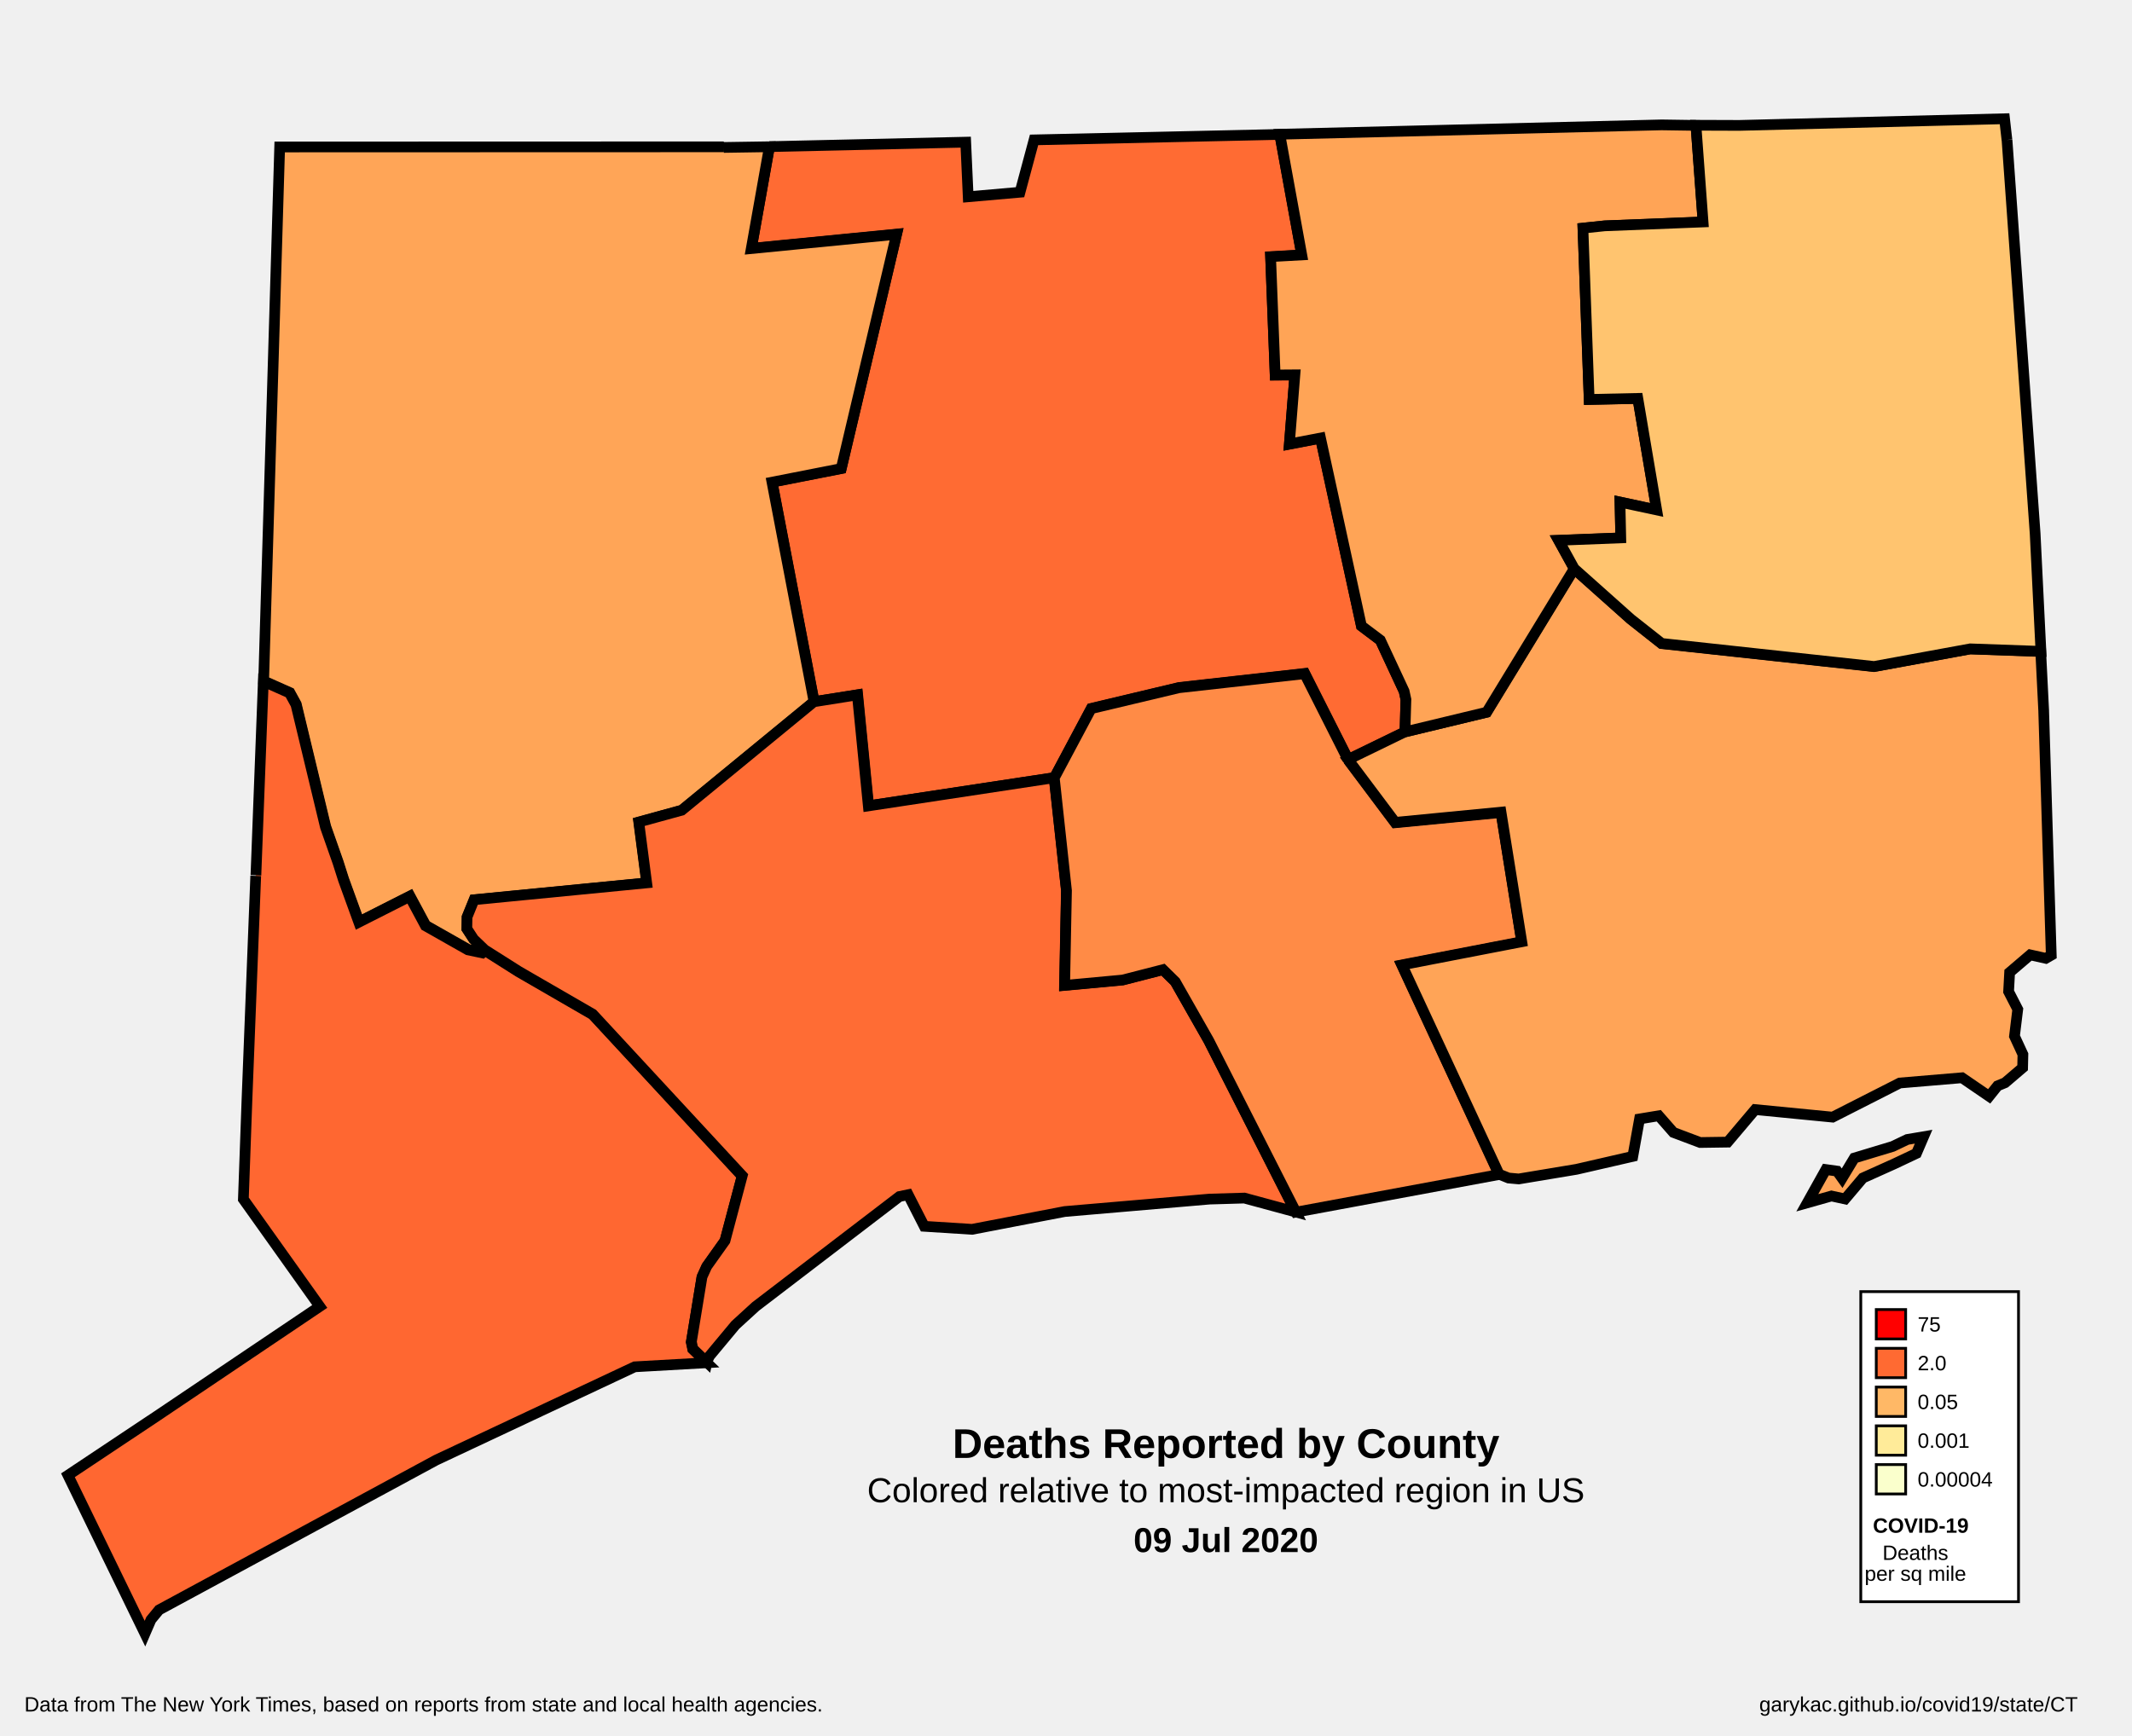
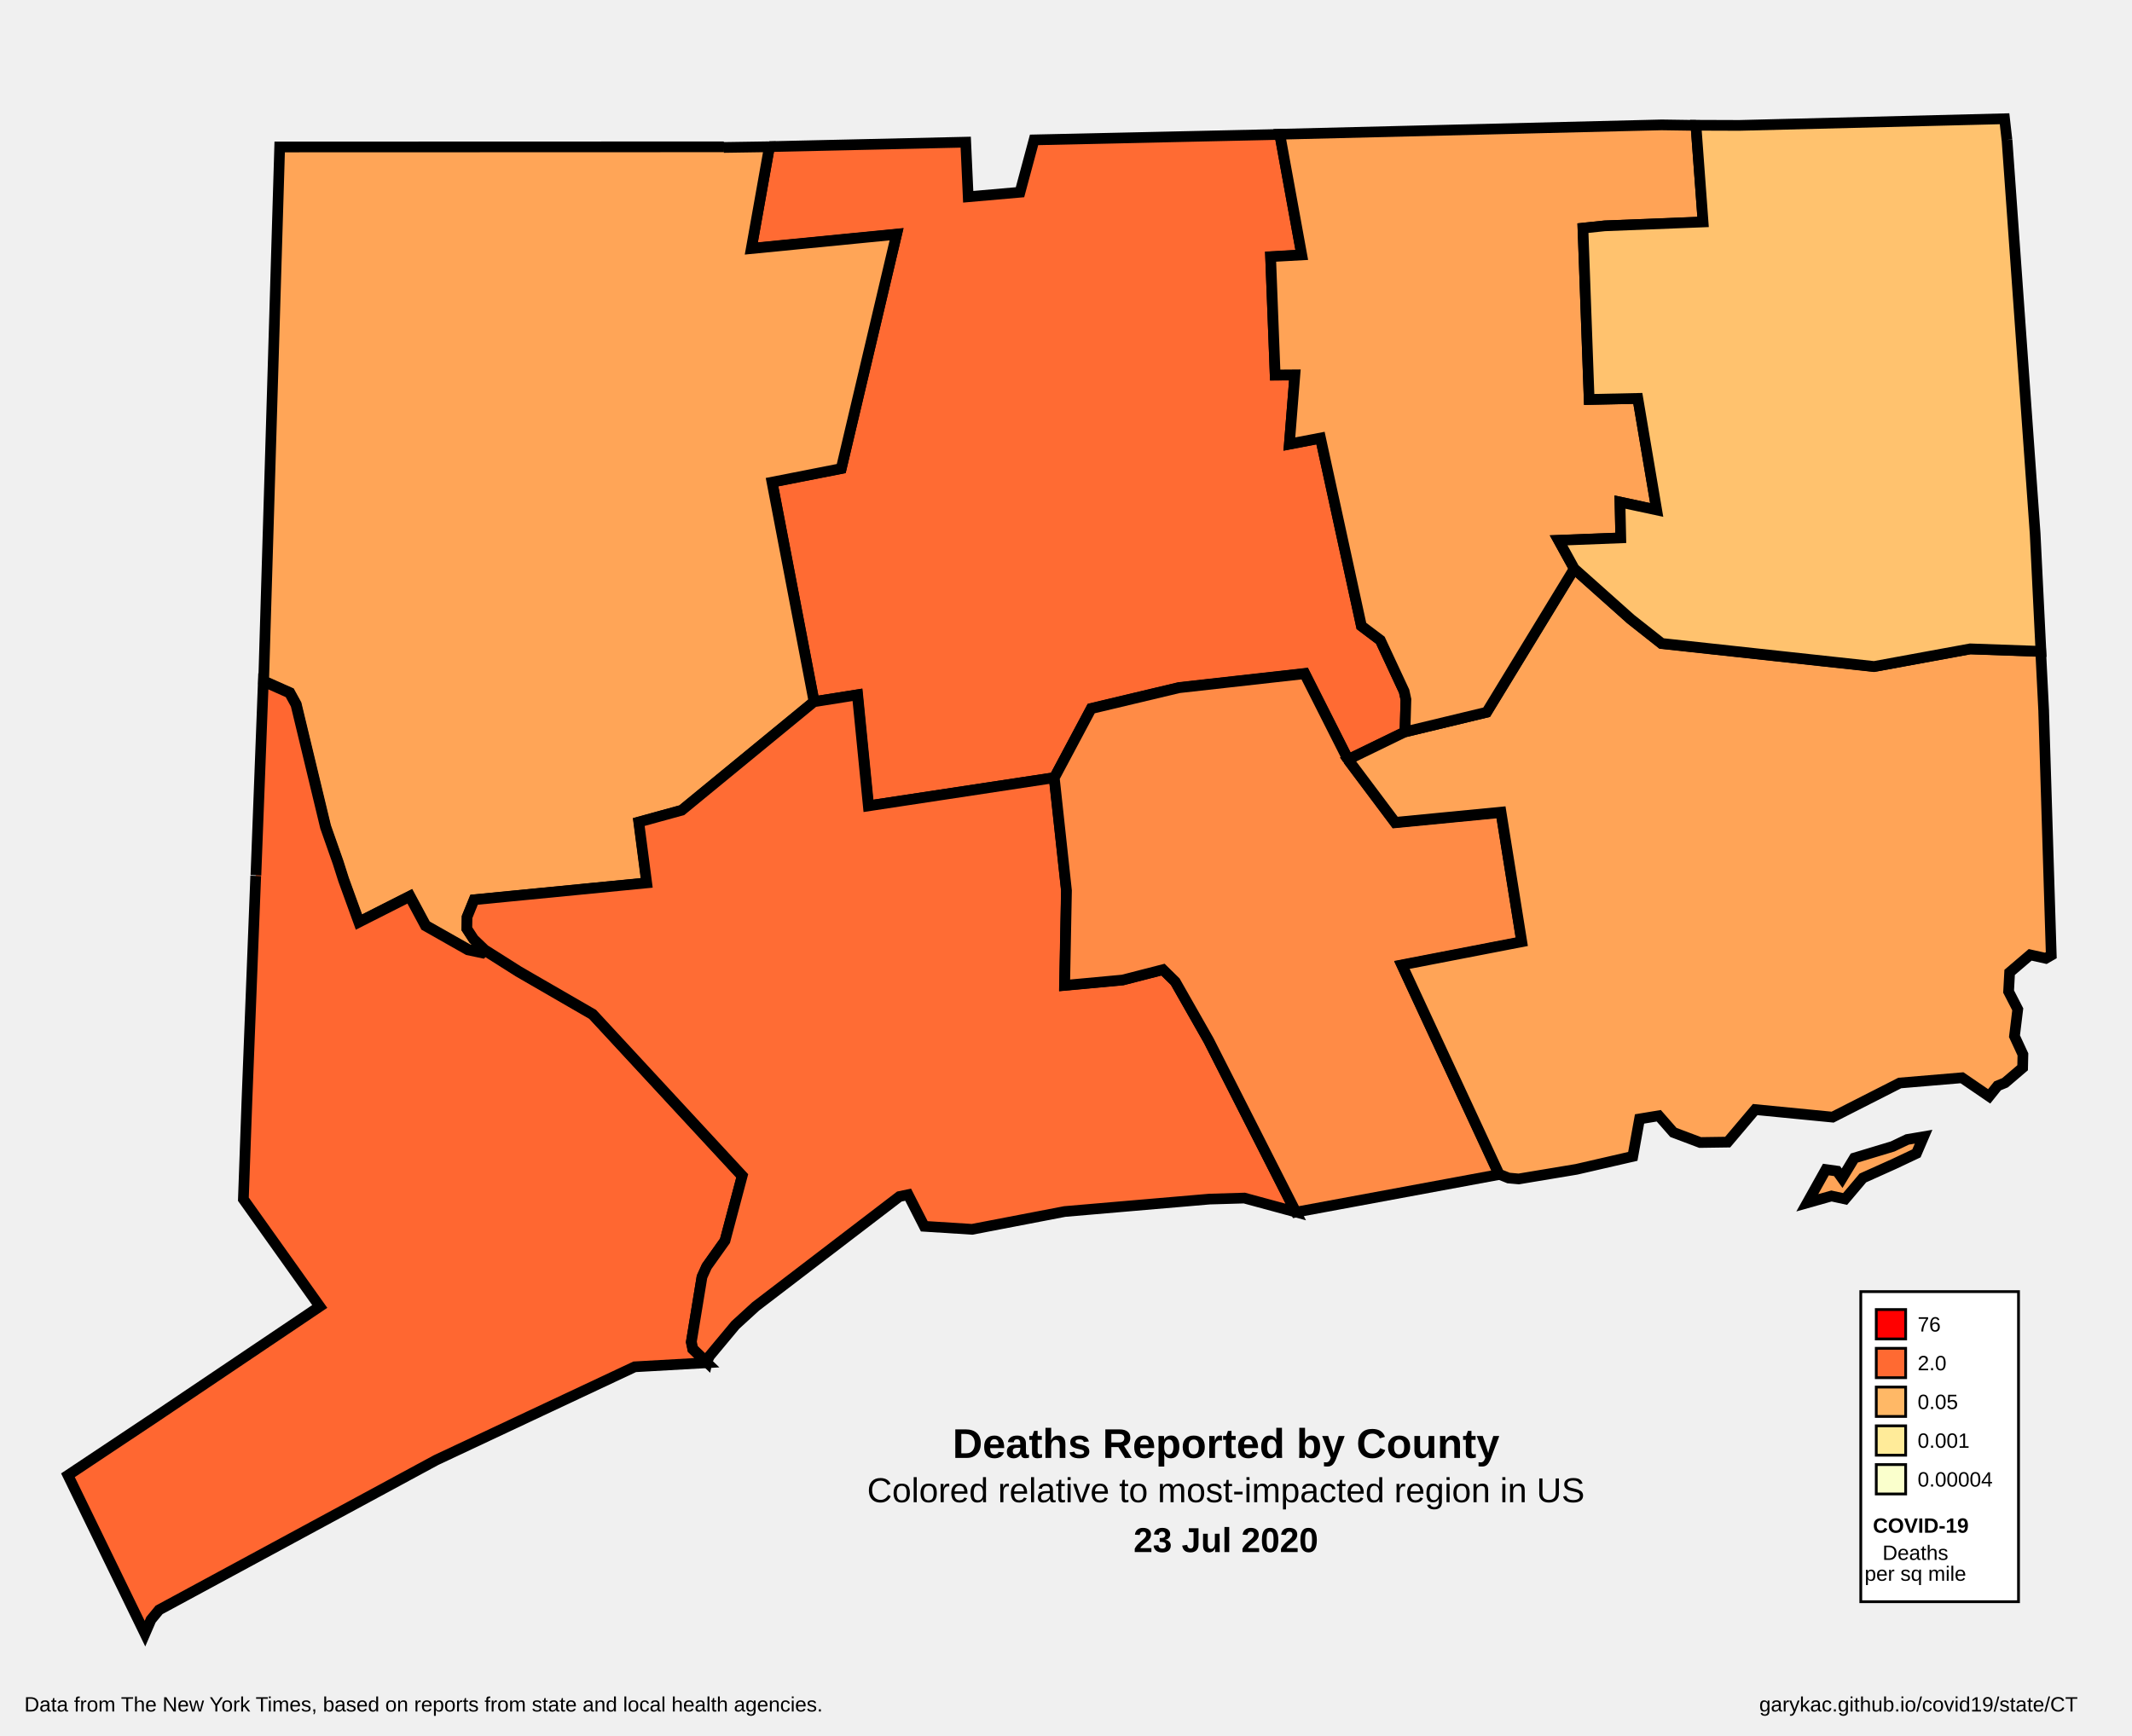
<svg xmlns="http://www.w3.org/2000/svg" width="770" height="627.07" version="1.0" id="svg2">
  <defs id="defs9439" />
  <style id="style6">
  #counties {fill:#d0d0d0;stroke:#000;stroke-width:.178;} 
  #borders {fill:none;stroke:#221e1f;stroke-width:.891;} 
  #separator {fill:none;stroke:#a9a9a9;stroke-width:2.318;}
  #legend-1 {fill:#ff0000;}
  #legend-2 {fill:#ff6a32;}
  #legend-3 {fill:#ffb866;}
  #legend-4 {fill:#ffeb99;}
  #legend-5 {fill:#faffcc;}
  #c09001 {fill:#ff6731;}
  #c09003 {fill:#ff6b33;}
  #c09005 {fill:#ffa557;}
  #c09007 {fill:#ff8b46;}
  #c09009 {fill:#ff6c34;}
  #c09011 {fill:#ffa457;}
-   #c09013 {fill:#ffa456;}
-   #c09015 {fill:#ffc46f;}
+   #c09013 {fill:#ffa356;}
+   #c09015 {fill:#ffc26e;}
 </style>
  <g id="layer1" style="display:inline" transform="translate(0,8.0273438e-6)">
    <g id="g10509" transform="translate(-204.7704,67.74357)">
      <rect y="398.82" x="876.817" height="112.008" width="56.966" id="rect10421" style="fill:#ffffff;fill-opacity:1;stroke:#000000;stroke-width:1;stroke-linecap:round;stroke-linejoin:miter;stroke-miterlimit:4;stroke-dasharray:none;stroke-dashoffset:0;stroke-opacity:1" />
      <rect y="405.301" x="882.409" height="10.615" width="10.615" id="legend-1" style="stroke:#000000;stroke-width:1" />
      <rect style="stroke:#000000;stroke-width:1" id="legend-2" width="10.615" height="10.615" x="882.409" y="419.301" />
      <rect y="433.301" x="882.409" height="10.615" width="10.615" id="legend-3" style="stroke:#000000;stroke-width:1" />
      <rect style="stroke:#000000;stroke-width:1" id="legend-4" width="10.615" height="10.615" x="882.409" y="447.301" />
      <rect y="461.301" x="882.409" height="10.615" width="10.615" id="legend-5" style="stroke:#000000;stroke-width:1" />
      <text id="text10456" y="413.239" x="897.338" style="font-style:normal;font-weight:normal;font-size:7.5px;line-height:125%;font-family:sans-serif;letter-spacing:0px;word-spacing:0px;fill:#000000;fill-opacity:1;stroke:none;stroke-width:1px;stroke-linecap:butt;stroke-linejoin:miter;stroke-opacity:1" xml:space="preserve">
-         <tspan style="font-style:normal;font-variant:normal;font-weight:normal;font-stretch:normal;font-family:Arial;-inkscape-font-specification:Arial" y="413.239" x="897.338" id="tspan10458">75</tspan>
+         <tspan style="font-style:normal;font-variant:normal;font-weight:normal;font-stretch:normal;font-family:Arial;-inkscape-font-specification:Arial" y="413.239" x="897.338" id="tspan10458">76</tspan>
      </text>
      <text xml:space="preserve" style="font-style:normal;font-weight:normal;font-size:7.5px;line-height:125%;font-family:sans-serif;letter-spacing:0px;word-spacing:0px;fill:#000000;fill-opacity:1;stroke:none;stroke-width:1px;stroke-linecap:butt;stroke-linejoin:miter;stroke-opacity:1" x="897.338" y="427.239" id="text10460">
        <tspan id="tspan10462" x="897.338" y="427.239" style="font-style:normal;font-variant:normal;font-weight:normal;font-stretch:normal;font-family:Arial;-inkscape-font-specification:Arial">2.0</tspan>
      </text>
      <text id="text10464" y="441.239" x="897.338" style="font-style:normal;font-weight:normal;font-size:7.5px;line-height:125%;font-family:sans-serif;letter-spacing:0px;word-spacing:0px;fill:#000000;fill-opacity:1;stroke:none;stroke-width:1px;stroke-linecap:butt;stroke-linejoin:miter;stroke-opacity:1" xml:space="preserve">
        <tspan style="font-style:normal;font-variant:normal;font-weight:normal;font-stretch:normal;font-family:Arial;-inkscape-font-specification:Arial" y="441.239" x="897.338" id="tspan10466">0.05</tspan>
      </text>
      <text xml:space="preserve" style="font-style:normal;font-weight:normal;font-size:7.5px;line-height:125%;font-family:sans-serif;letter-spacing:0px;word-spacing:0px;fill:#000000;fill-opacity:1;stroke:none;stroke-width:1px;stroke-linecap:butt;stroke-linejoin:miter;stroke-opacity:1" x="897.338" y="455.239" id="text10468">
        <tspan id="tspan10470" x="897.338" y="455.239" style="font-style:normal;font-variant:normal;font-weight:normal;font-stretch:normal;font-family:Arial;-inkscape-font-specification:Arial">0.001</tspan>
      </text>
      <text id="text10472" y="469.239" x="897.338" style="font-style:normal;font-weight:normal;font-size:7.5px;line-height:125%;font-family:sans-serif;letter-spacing:0px;word-spacing:0px;fill:#000000;fill-opacity:1;stroke:none;stroke-width:1px;stroke-linecap:butt;stroke-linejoin:miter;stroke-opacity:1" xml:space="preserve">
        <tspan style="font-style:normal;font-variant:normal;font-weight:normal;font-stretch:normal;font-family:Arial;-inkscape-font-specification:Arial" y="469.239" x="897.338" id="tspan10474">0.00004</tspan>
      </text>
      <g transform="translate(0,-2.192453)" id="g10492">
        <text xml:space="preserve" style="font-style:normal;font-weight:normal;font-size:7.5px;line-height:125%;font-family:sans-serif;text-align:center;letter-spacing:0px;word-spacing:0px;text-anchor:middle;fill:#000000;fill-opacity:1;stroke:none;stroke-width:1px;stroke-linecap:butt;stroke-linejoin:miter;stroke-opacity:1" x="905.319" y="497.919" id="text10480">
          <tspan id="tspan10482" x="905.319" y="497.919" style="font-style:normal;font-variant:normal;font-weight:normal;font-stretch:normal;font-family:Arial;-inkscape-font-specification:Arial;text-align:center;text-anchor:middle">Deaths</tspan>
        </text>
        <text id="text10484" y="505.458" x="905.319" style="font-style:normal;font-weight:normal;font-size:7.5px;line-height:125%;font-family:sans-serif;text-align:center;letter-spacing:0px;word-spacing:0px;text-anchor:middle;fill:#000000;fill-opacity:1;stroke:none;stroke-width:1px;stroke-linecap:butt;stroke-linejoin:miter;stroke-opacity:1" xml:space="preserve">
          <tspan style="font-style:normal;font-variant:normal;font-weight:normal;font-stretch:normal;font-family:Arial;-inkscape-font-specification:Arial;text-align:center;text-anchor:middle" y="505.458" x="905.319" id="tspan10486">per sq mile</tspan>
        </text>
      </g>
      <text id="text10488" y="485.919" x="905.319" style="font-style:normal;font-weight:normal;font-size:7.5px;line-height:125%;font-family:sans-serif;text-align:center;letter-spacing:0px;word-spacing:0px;text-anchor:middle;fill:#000000;fill-opacity:1;stroke:none;stroke-width:1px;stroke-linecap:butt;stroke-linejoin:miter;stroke-opacity:1" xml:space="preserve">
        <tspan style="font-style:normal;font-variant:normal;font-weight:bold;font-stretch:normal;font-family:Arial;-inkscape-font-specification:'Arial Bold';text-align:center;text-anchor:middle" y="485.919" x="905.319" id="tspan10490">COVID-19</tspan>
      </text>
    </g>
    <text xml:space="preserve" style="font-style:normal;font-weight:normal;font-size:7.5px;line-height:125%;font-family:sans-serif;text-align:center;letter-spacing:0px;word-spacing:0px;text-anchor:middle;fill:#000000;fill-opacity:1;stroke:none;stroke-width:1px;stroke-linecap:butt;stroke-linejoin:miter;stroke-opacity:1" x="157.849" y="618.237" id="text10498">
      <tspan id="tspan10500" x="157.849" y="618.237" style="font-style:normal;font-variant:normal;font-weight:normal;font-stretch:normal;font-family:Arial;-inkscape-font-specification:Arial;text-align:center;text-anchor:middle">Data from The New York Times, based on reports from state and local health agencies.</tspan>
    </text>
    <g id="g10510" transform="translate(-212,-32)">
      <text xml:space="preserve" style="font-style:normal;font-weight:normal;font-size:7.5px;line-height:125%;font-family:sans-serif;text-align:center;letter-spacing:0px;word-spacing:0px;text-anchor:middle;fill:#000000;fill-opacity:1;stroke:none;stroke-width:1px;stroke-linecap:butt;stroke-linejoin:miter;stroke-opacity:1" x="661.613" y="558.64" id="text10502">
        <tspan id="tspan10504" x="661.613" y="558.64" style="font-style:normal;font-variant:normal;font-weight:bold;font-stretch:normal;font-size:15px;font-family:Arial;-inkscape-font-specification:'Arial Bold';text-align:center;text-anchor:middle">Deaths Reported by County</tspan>
      </text>
      <text id="text10506" y="574.64" x="661.57" style="font-style:normal;font-weight:normal;font-size:7.5px;line-height:125%;font-family:sans-serif;text-align:center;letter-spacing:0px;word-spacing:0px;text-anchor:middle;fill:#000000;fill-opacity:1;stroke:none;stroke-width:1px;stroke-linecap:butt;stroke-linejoin:miter;stroke-opacity:1" xml:space="preserve">
        <tspan style="font-style:normal;font-variant:normal;font-weight:normal;font-stretch:normal;font-size:12.5px;font-family:Arial;-inkscape-font-specification:Arial;text-align:center;text-anchor:middle" y="574.64" x="661.57" id="tspan10508">Colored relative to most-impacted region in US</tspan>
      </text>
      <text xml:space="preserve" style="font-style:normal;font-weight:normal;font-size:7.5px;line-height:125%;font-family:sans-serif;text-align:center;letter-spacing:0px;word-spacing:0px;text-anchor:middle;fill:#000000;fill-opacity:1;stroke:none;stroke-width:1px;stroke-linecap:butt;stroke-linejoin:miter;stroke-opacity:1" x="661.57" y="592.64" id="text10536">
-         <tspan id="tspan10538" x="661.57" y="592.64" style="font-style:normal;font-variant:normal;font-weight:bold;font-stretch:normal;font-size:12.5px;font-family:Arial;-inkscape-font-specification:'Arial Bold';text-align:center;text-anchor:middle">09 Jul 2020</tspan>
+         <tspan id="tspan10538" x="661.57" y="592.64" style="font-style:normal;font-variant:normal;font-weight:bold;font-stretch:normal;font-size:12.5px;font-family:Arial;-inkscape-font-specification:'Arial Bold';text-align:center;text-anchor:middle">23 Jul 2020</tspan>
      </text>
    </g>
    <text id="text10516" y="618.237" x="760.184" style="font-style:normal;font-weight:normal;font-size:7.5px;line-height:125%;font-family:sans-serif;text-align:end;letter-spacing:0px;word-spacing:0px;text-anchor:end;fill:#000000;fill-opacity:1;stroke:none;stroke-width:1px;stroke-linecap:butt;stroke-linejoin:miter;stroke-opacity:1" xml:space="preserve">
      <tspan style="font-style:normal;font-variant:normal;font-weight:normal;font-stretch:normal;font-family:Arial;-inkscape-font-specification:Arial;text-align:end;text-anchor:end" y="618.237" x="760.184" id="tspan10518">garykac.github.io/covid19/state/CT</tspan>
    </text>
  </g>
  <g id="layer2" style="display:inline;fill:#fff;stroke:#000;stroke-width:.178;" transform="translate(0,8.0273438e-6)">
    <g id="g25715" transform="matrix(21.25311,4.488403,-4.488403,21.25311,-18299.513,-7683.981)">
      <path id="c09003" d="m 910.38,171.777 3.178,-0.747 0.228,0.88 0.827,-0.252 0.049,-0.9 3.979,-0.933 0.772,1.888 -0.501,0.135 0.481,1.91 0.32,-0.07 0.148,1.144 0.486,-0.204 1.311,2.916 0.357,0.167 0.563,0.75 0.057,0.127 0.096,0.531 -0.827,0.643 -1.004,-1.253 -1.995,0.66 -1.357,0.642 -0.362,1.253 -2.927,1.097 -0.56,-1.769 -0.684,0.262 -1.439,-3.43 1.079,-0.459 0.095,-4.002 -2.314,0.731 -0.055,-1.719" style="stroke:#000" />
      <path id="c09005" d="m 909.64,171.947 0.74,-0.168 0.055,1.719 2.314,-0.731 -0.095,4.002 -1.079,0.459 1.439,3.43 -1.776,2.218 -0.659,0.34 0.338,0.963 -2.75,0.867 -0.055,0.306 0.037,0.191 0.146,0.146 0.218,0.136 -0.032,0.05 -0.241,0 -0.775,-0.246 -0.357,-0.423 -0.739,0.594 -0.397,-0.639 -0.15,-0.264 -0.323,-0.531 -0.9,-1.89 -0.144,-0.168 -0.467,-0.1 -1.574,-8.743 7.224,-1.528" style="stroke:#000" />
      <path id="c09001" d="m 904.53,185.397 -0.546,-3.182 0.467,0.1 0.144,0.168 0.9,1.89 0.323,0.531 0.15,0.264 0.397,0.639 0.739,-0.594 0.357,0.423 0.775,0.246 0.241,0 0.032,-0.05 0.626,0.233 1.351,0.442 2.988,2.115 -0.057,1.116 -0.209,0.481 -0.041,0.186 0.05,1.094 0.048,0.109 0.275,0.171 -1.159,0.314 -2.91,2.2 -3.992,3.389 -0.098,0.188 -0.05,0.247 -1.797,-2.312 1.252,-1.278 2.264,-2.334 -1.611,-1.483 -0.282,-1.623 -0.628,-3.68" style="stroke:#000" />
      <path id="c09009" d="m 917.18,181.067 0.587,1.792 0.295,1.549 0.926,-0.287 0.62,-0.307 0.241,0.154 0.747,0.843 2.007,2.492 -0.884,-0.05 -0.562,0.136 -2.314,0.7 -1.446,0.608 -0.788,0.115 -0.371,-0.459 -0.136,0.06 -1.961,2.283 -0.266,0.371 -0.314,0.594 -0.021,0.09 0,0.02 -0.275,-0.171 -0.048,-0.109 -0.05,-1.094 0.041,-0.186 0.209,-0.481 0.057,-1.116 -2.988,-2.115 -1.351,-0.442 -0.626,-0.233 -0.218,-0.136 -0.146,-0.146 -0.037,-0.191 0.055,-0.306 2.75,-0.867 -0.338,-0.963 0.659,-0.34 1.776,-2.218 0.684,-0.262 0.56,1.769 2.927,-1.097" style="stroke:#000" />
      <path id="c09007" d="m 921.9,179.767 0.983,0.861 1.686,-0.53 0.783,2.037 -1.87,0.789 2.299,3.071 -3.175,1.31 -2.007,-2.492 -0.747,-0.843 -0.241,-0.154 -0.62,0.307 -0.926,0.287 -0.296,-1.549 -0.586,-1.792 0.362,-1.253 1.357,-0.642 1.995,-0.66 1.004,1.253" style="stroke:#000" />
      <path id="c09011" d="m 933.05,176.587 0.961,3.942 -0.078,0.07 -0.266,-0.003 -0.274,0.356 0.049,0.315 0.21,0.258 0.039,0.448 0.2,0.268 0.041,0.218 -0.234,0.304 -0.111,0.076 -0.101,0.2 -0.506,-0.209 -0.994,0.299 -0.629,0.507 -0.346,0.279 -1.286,0.143 -0.336,0.624 -0.446,0.101 -0.47,-0.072 -0.295,-0.221 -0.302,0.118 0.019,0.632 -0.871,0.404 -0.907,0.355 -0.169,0.02 -0.168,-0.03 -2.299,-3.071 1.87,-0.789 -0.783,-2.037 -1.686,0.53 -0.983,-0.861 0.827,-0.643 1.262,-0.601 0.931,-2.636 1.093,0.626 0.587,0.291 3.535,-0.355 1.503,-0.617 1.159,-0.202 0.255,0.965 m -2.158,8.807 0.188,-0.605 0.187,-0.013 0.107,0.098 0.129,-0.37 0.584,-0.32 0.214,-0.164 0.256,-0.101 -0.059,0.296 -0.328,0.249 -0.459,0.335 -0.217,0.403 -0.232,-0.002 z" style="stroke:#000" />
      <path id="c09013" d="m 925.38,168.247 0.448,1.549 -1.587,0.401 -0.346,0.112 0.69,2.766 0.788,-0.184 0.69,1.75 -0.624,-0.002 0.136,0.58 -1.003,0.253 0.351,0.407 -0.931,2.636 -1.262,0.601 -0.096,-0.531 -0.057,-0.127 -0.563,-0.75 -0.357,-0.167 -1.311,-2.916 -0.486,0.204 -0.148,-1.144 -0.32,0.07 -0.481,-1.91 0.501,-0.135 -0.772,-1.888 6.179,-1.464 0.562,-0.11" style="stroke:#000" />
      <path id="c09015" d="m 930.49,167.417 1.81,6.307 0.499,1.897 -1.159,0.202 -1.503,0.617 -3.535,0.355 -0.587,-0.291 -1.093,-0.626 -0.351,-0.407 1.003,-0.253 -0.136,-0.58 0.624,0.002 -0.69,-1.75 -0.788,0.184 -0.69,-2.766 0.346,-0.112 1.587,-0.401 -0.448,-1.549 0.708,-0.147 4.29,-1.019 0.112,0.337" style="stroke:#000" />
    </g>
  </g>
</svg>
